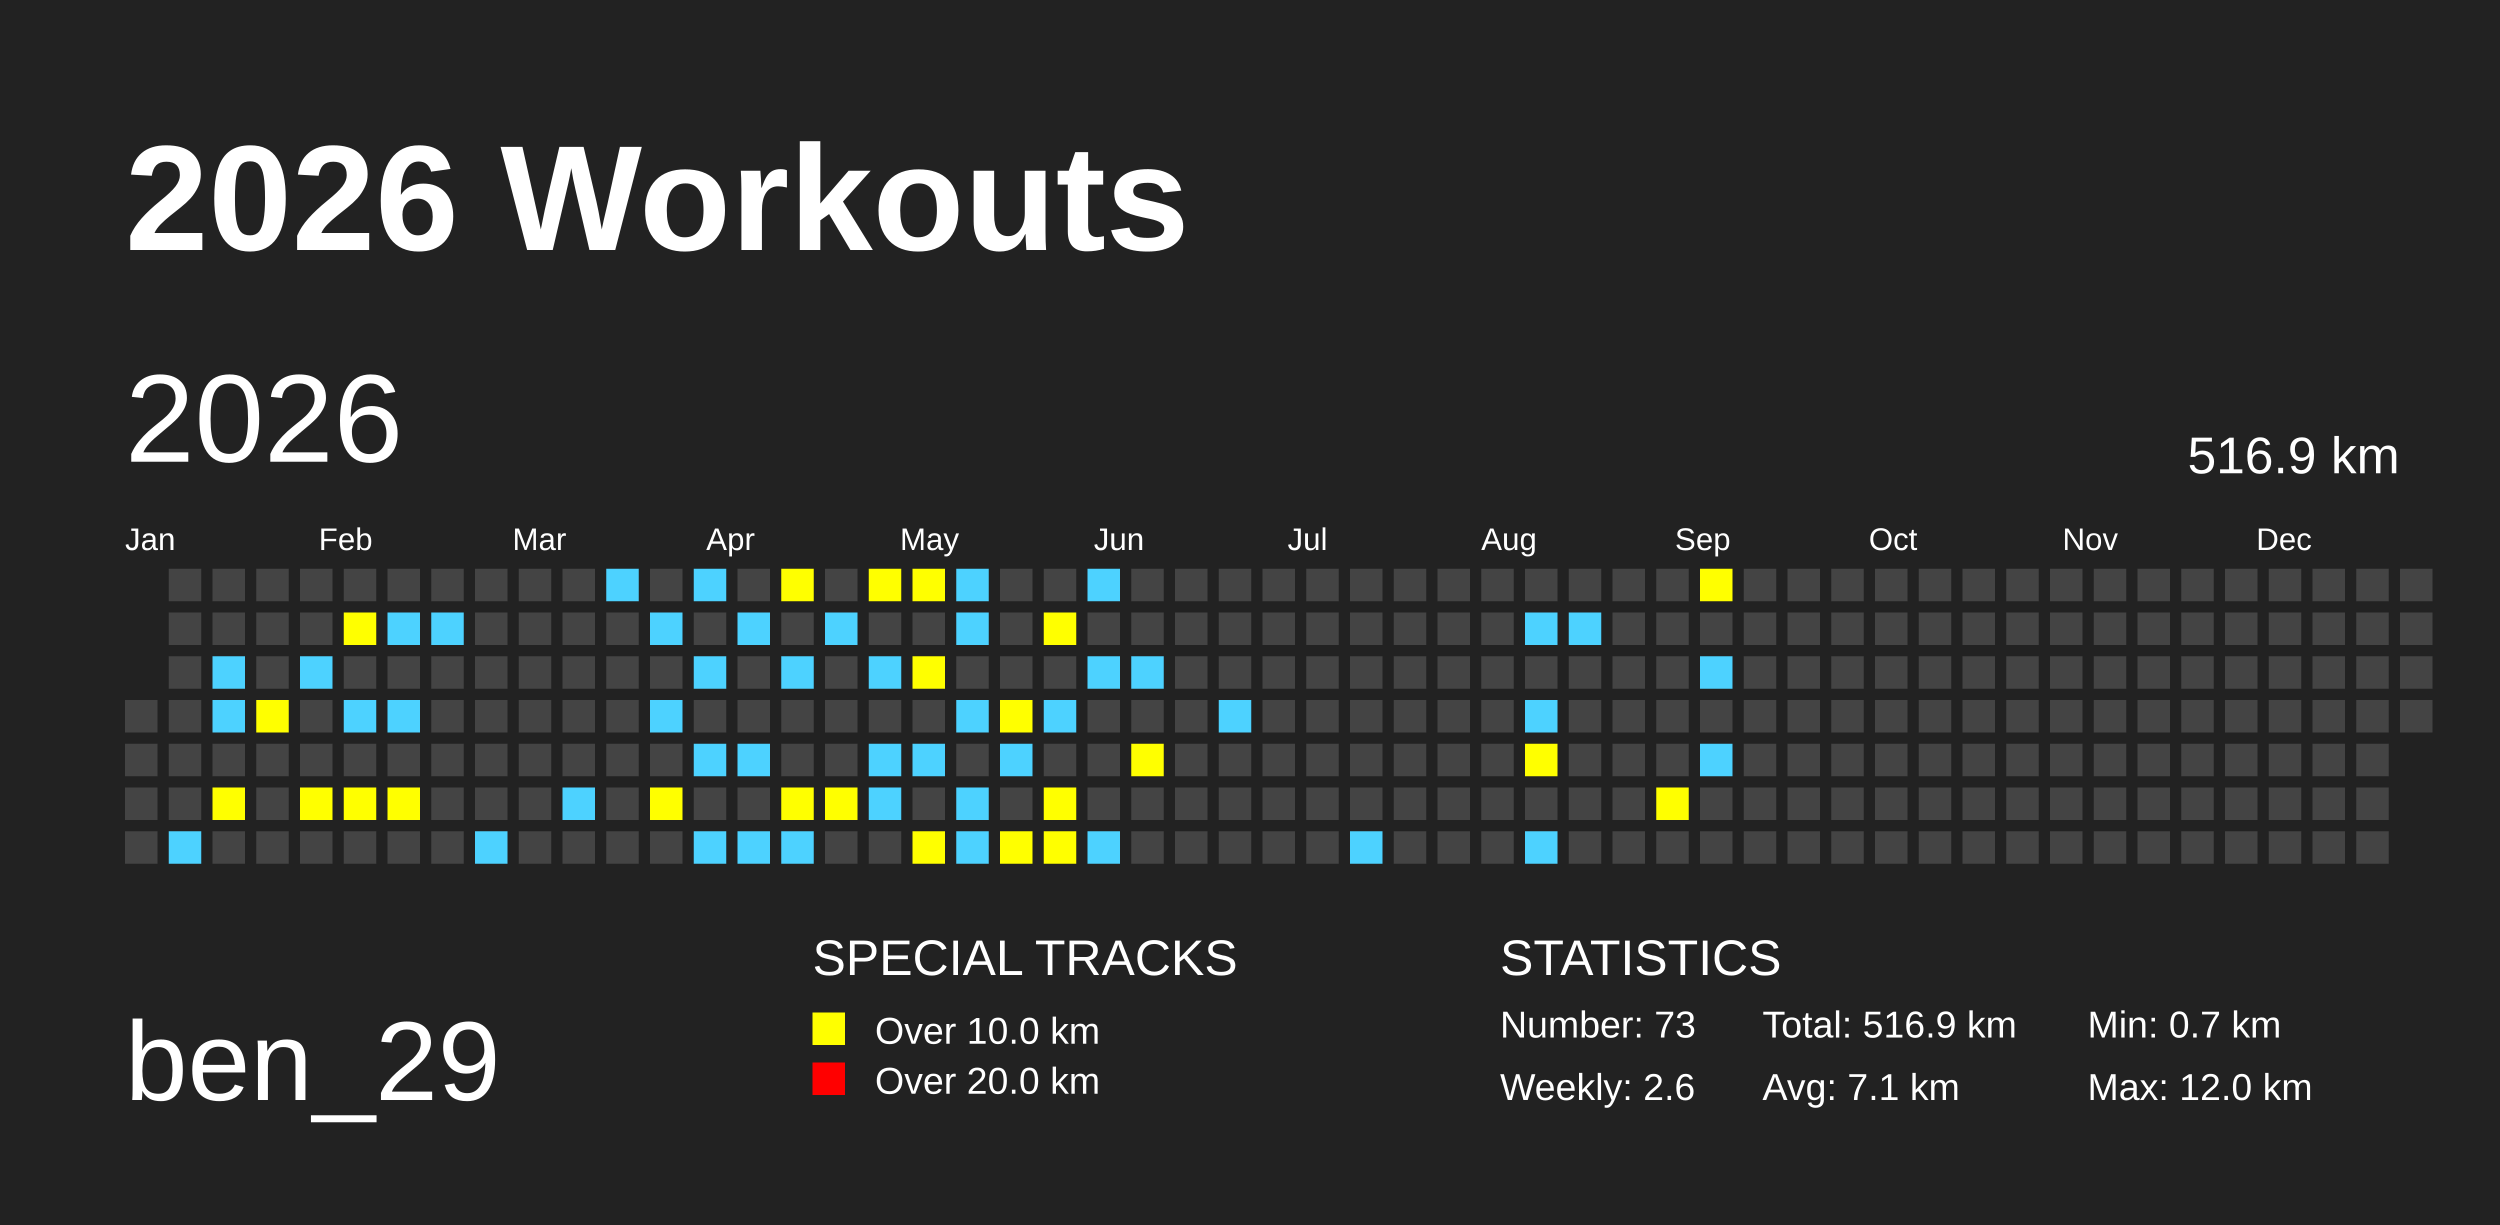
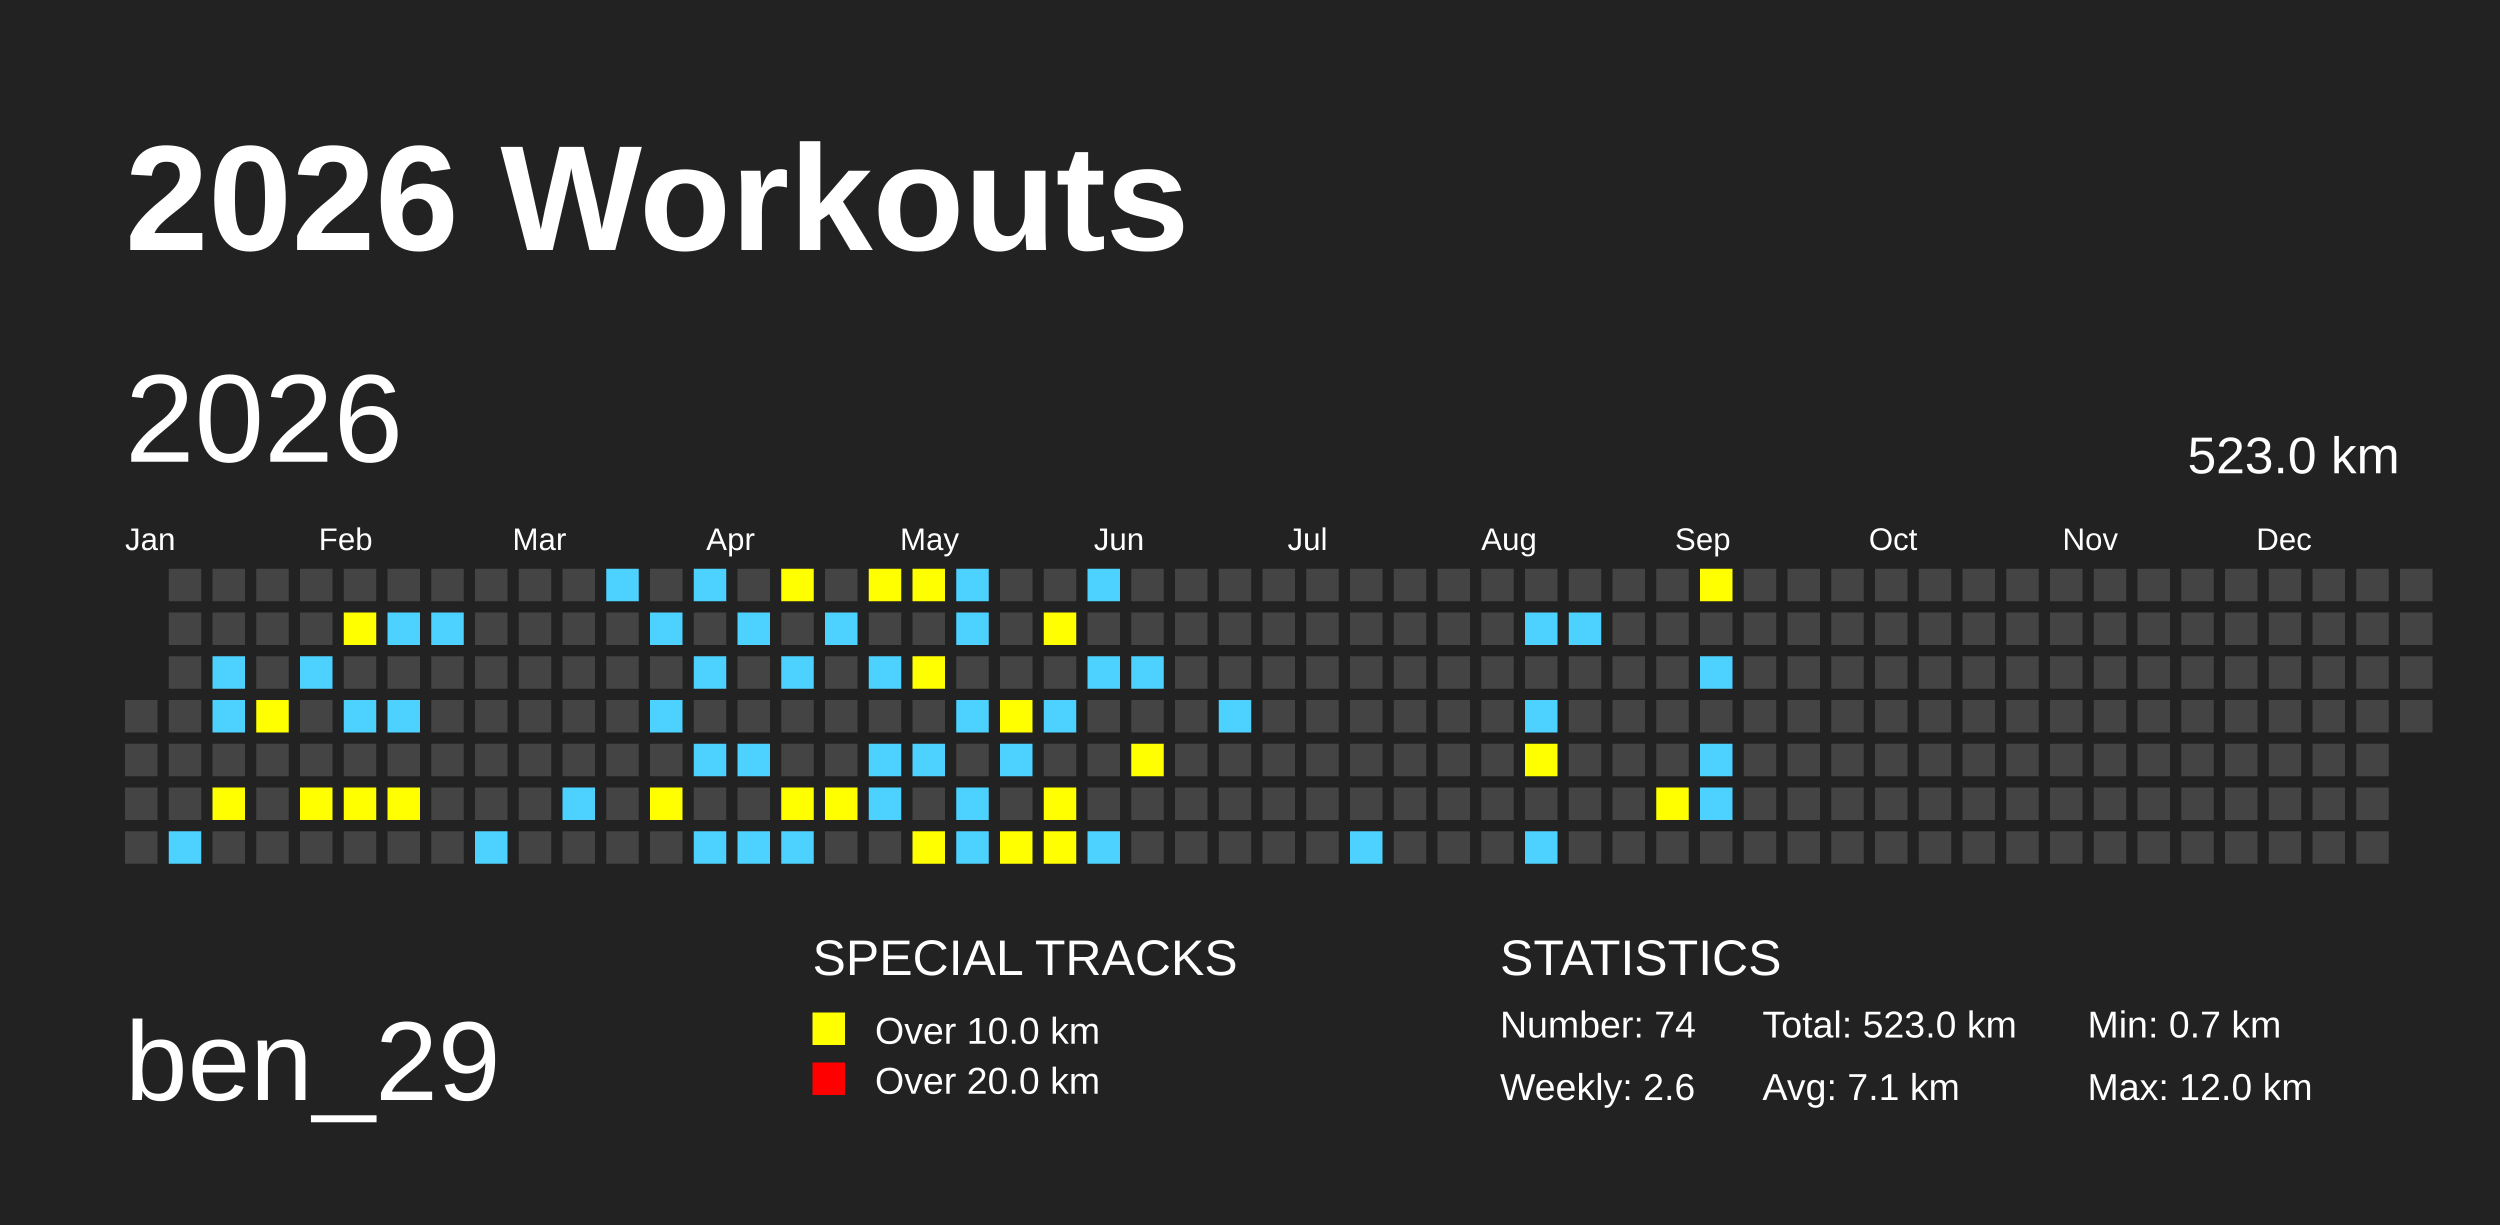
<svg xmlns="http://www.w3.org/2000/svg" baseProfile="full" height="98mm" version="1.1" viewBox="0,0,200,98" width="200mm">
  <defs />
  <rect fill="#222222" height="98" width="200" x="0" y="0" />
  <text fill="#FFFFFF" style="font-size:12px; font-family:Arial; font-weight:bold;" x="10" y="20">2026 Workouts</text>
  <text fill="#FFFFFF" style="font-size:9px; font-family:Arial" x="10" y="88">ben_29</text>
  <text fill="#FFFFFF" style="font-size:4px; font-family:Arial" x="65" y="78">SPECIAL TRACKS</text>
  <rect fill="yellow" height="2.6" width="2.6" x="65" y="81" />
  <text fill="#FFFFFF" style="font-size:3px; font-family:Arial" x="70" y="83.5">Over 10.0 km</text>
  <rect fill="red" height="2.6" width="2.6" x="65" y="85" />
  <text fill="#FFFFFF" style="font-size:3px; font-family:Arial" x="70" y="87.5">Over 20.0 km</text>
  <text fill="#FFFFFF" style="font-size:4px; font-family:Arial" x="120" y="78">STATISTICS</text>
-   <text fill="#FFFFFF" style="font-size:3px; font-family:Arial" x="120" y="83">Number: 73</text>
+   <text fill="#FFFFFF" style="font-size:3px; font-family:Arial" x="120" y="83">Number: 74</text>
  <text fill="#FFFFFF" style="font-size:3px; font-family:Arial" x="120" y="88">Weekly: 2.6</text>
-   <text fill="#FFFFFF" style="font-size:3px; font-family:Arial" x="141" y="83">Total: 516.9 km</text>
+   <text fill="#FFFFFF" style="font-size:3px; font-family:Arial" x="141" y="83">Total: 523.0 km</text>
  <text fill="#FFFFFF" style="font-size:3px; font-family:Arial" x="141" y="88">Avg: 7.1 km</text>
  <text fill="#FFFFFF" style="font-size:3px; font-family:Arial" x="167" y="83">Min: 0.7 km</text>
  <text fill="#FFFFFF" style="font-size:3px; font-family:Arial" x="167" y="88">Max: 12.0 km</text>
  <text dominant-baseline="hanging" fill="#FFFFFF" style="font-size:10.0px; font-family:Arial;" x="10" y="30">2026</text>
-   <text dominant-baseline="hanging" fill="#FFFFFF" style="font-size:4.125px; font-family:Arial;" x="175" y="35">516.9 km</text>
+   <text dominant-baseline="hanging" fill="#FFFFFF" style="font-size:4.125px; font-family:Arial;" x="175" y="35">523.0 km</text>
  <text fill="#FFFFFF" style="font-size:2.5px; font-family:Arial" x="10.0" y="44">Jan</text>
  <text fill="#FFFFFF" style="font-size:2.5px; font-family:Arial" x="25.5" y="44">Feb</text>
  <text fill="#FFFFFF" style="font-size:2.5px; font-family:Arial" x="41.0" y="44">Mar</text>
  <text fill="#FFFFFF" style="font-size:2.5px; font-family:Arial" x="56.5" y="44">Apr</text>
  <text fill="#FFFFFF" style="font-size:2.5px; font-family:Arial" x="72.0" y="44">May</text>
  <text fill="#FFFFFF" style="font-size:2.5px; font-family:Arial" x="87.5" y="44">Jun</text>
  <text fill="#FFFFFF" style="font-size:2.5px; font-family:Arial" x="103.0" y="44">Jul</text>
  <text fill="#FFFFFF" style="font-size:2.5px; font-family:Arial" x="118.5" y="44">Aug</text>
  <text fill="#FFFFFF" style="font-size:2.5px; font-family:Arial" x="134.0" y="44">Sep</text>
  <text fill="#FFFFFF" style="font-size:2.5px; font-family:Arial" x="149.5" y="44">Oct</text>
  <text fill="#FFFFFF" style="font-size:2.5px; font-family:Arial" x="165.0" y="44">Nov</text>
  <text fill="#FFFFFF" style="font-size:2.5px; font-family:Arial" x="180.5" y="44">Dec</text>
  <rect fill="#444444" height="2.6" width="2.6" x="10.0" y="56.0" />
  <rect fill="#444444" height="2.6" width="2.6" x="10.0" y="59.5" />
  <rect fill="#444444" height="2.6" width="2.6" x="10.0" y="63.0" />
  <rect fill="#444444" height="2.6" width="2.6" x="10.0" y="66.5" />
  <rect fill="#444444" height="2.6" width="2.6" x="13.5" y="45.5" />
  <rect fill="#444444" height="2.6" width="2.6" x="13.5" y="49.0" />
  <rect fill="#444444" height="2.6" width="2.6" x="13.5" y="52.5" />
  <rect fill="#444444" height="2.6" width="2.6" x="13.5" y="56.0" />
  <rect fill="#444444" height="2.6" width="2.6" x="13.5" y="59.5" />
  <rect fill="#444444" height="2.6" width="2.6" x="13.5" y="63.0" />
  <rect fill="#4DD2FF" height="2.6" width="2.6" x="13.5" y="66.5" />
  <rect fill="#444444" height="2.6" width="2.6" x="17.0" y="45.5" />
  <rect fill="#444444" height="2.6" width="2.6" x="17.0" y="49.0" />
  <rect fill="#4DD2FF" height="2.6" width="2.6" x="17.0" y="52.5" />
  <rect fill="#4DD2FF" height="2.6" width="2.6" x="17.0" y="56.0" />
  <rect fill="#444444" height="2.6" width="2.6" x="17.0" y="59.5" />
  <rect fill="yellow" height="2.6" width="2.6" x="17.0" y="63.0" />
  <rect fill="#444444" height="2.6" width="2.6" x="17.0" y="66.5" />
  <rect fill="#444444" height="2.6" width="2.6" x="20.5" y="45.5" />
  <rect fill="#444444" height="2.6" width="2.6" x="20.5" y="49.0" />
  <rect fill="#444444" height="2.6" width="2.6" x="20.5" y="52.5" />
  <rect fill="yellow" height="2.6" width="2.6" x="20.5" y="56.0" />
  <rect fill="#444444" height="2.6" width="2.6" x="20.5" y="59.5" />
  <rect fill="#444444" height="2.6" width="2.6" x="20.5" y="63.0" />
  <rect fill="#444444" height="2.6" width="2.6" x="20.5" y="66.5" />
  <rect fill="#444444" height="2.6" width="2.6" x="24.0" y="45.5" />
  <rect fill="#444444" height="2.6" width="2.6" x="24.0" y="49.0" />
  <rect fill="#4DD2FF" height="2.6" width="2.6" x="24.0" y="52.5" />
  <rect fill="#444444" height="2.6" width="2.6" x="24.0" y="56.0" />
  <rect fill="#444444" height="2.6" width="2.6" x="24.0" y="59.5" />
  <rect fill="yellow" height="2.6" width="2.6" x="24.0" y="63.0" />
  <rect fill="#444444" height="2.6" width="2.6" x="24.0" y="66.5" />
  <rect fill="#444444" height="2.6" width="2.6" x="27.5" y="45.5" />
  <rect fill="yellow" height="2.6" width="2.6" x="27.5" y="49.0" />
  <rect fill="#444444" height="2.6" width="2.6" x="27.5" y="52.5" />
  <rect fill="#4DD2FF" height="2.6" width="2.6" x="27.5" y="56.0" />
  <rect fill="#444444" height="2.6" width="2.6" x="27.5" y="59.5" />
  <rect fill="yellow" height="2.6" width="2.6" x="27.5" y="63.0" />
  <rect fill="#444444" height="2.6" width="2.6" x="27.5" y="66.5" />
  <rect fill="#444444" height="2.6" width="2.6" x="31.0" y="45.5" />
  <rect fill="#4DD2FF" height="2.6" width="2.6" x="31.0" y="49.0" />
  <rect fill="#444444" height="2.6" width="2.6" x="31.0" y="52.5" />
  <rect fill="#4DD2FF" height="2.6" width="2.6" x="31.0" y="56.0" />
  <rect fill="#444444" height="2.6" width="2.6" x="31.0" y="59.5" />
  <rect fill="yellow" height="2.6" width="2.6" x="31.0" y="63.0" />
  <rect fill="#444444" height="2.6" width="2.6" x="31.0" y="66.5" />
  <rect fill="#444444" height="2.6" width="2.6" x="34.5" y="45.5" />
  <rect fill="#4DD2FF" height="2.6" width="2.6" x="34.5" y="49.0" />
  <rect fill="#444444" height="2.6" width="2.6" x="34.5" y="52.5" />
  <rect fill="#444444" height="2.6" width="2.6" x="34.5" y="56.0" />
  <rect fill="#444444" height="2.6" width="2.6" x="34.5" y="59.5" />
  <rect fill="#444444" height="2.6" width="2.6" x="34.5" y="63.0" />
  <rect fill="#444444" height="2.6" width="2.6" x="34.5" y="66.5" />
  <rect fill="#444444" height="2.6" width="2.6" x="38.0" y="45.5" />
  <rect fill="#444444" height="2.6" width="2.6" x="38.0" y="49.0" />
  <rect fill="#444444" height="2.6" width="2.6" x="38.0" y="52.5" />
  <rect fill="#444444" height="2.6" width="2.6" x="38.0" y="56.0" />
  <rect fill="#444444" height="2.6" width="2.6" x="38.0" y="59.5" />
  <rect fill="#444444" height="2.6" width="2.6" x="38.0" y="63.0" />
  <rect fill="#4DD2FF" height="2.6" width="2.6" x="38.0" y="66.5" />
  <rect fill="#444444" height="2.6" width="2.6" x="41.5" y="45.5" />
  <rect fill="#444444" height="2.6" width="2.6" x="41.5" y="49.0" />
  <rect fill="#444444" height="2.6" width="2.6" x="41.5" y="52.5" />
  <rect fill="#444444" height="2.6" width="2.6" x="41.5" y="56.0" />
  <rect fill="#444444" height="2.6" width="2.6" x="41.5" y="59.5" />
  <rect fill="#444444" height="2.6" width="2.6" x="41.5" y="63.0" />
  <rect fill="#444444" height="2.6" width="2.6" x="41.5" y="66.5" />
  <rect fill="#444444" height="2.6" width="2.6" x="45.0" y="45.5" />
  <rect fill="#444444" height="2.6" width="2.6" x="45.0" y="49.0" />
  <rect fill="#444444" height="2.6" width="2.6" x="45.0" y="52.5" />
  <rect fill="#444444" height="2.6" width="2.6" x="45.0" y="56.0" />
  <rect fill="#444444" height="2.6" width="2.6" x="45.0" y="59.5" />
  <rect fill="#4DD2FF" height="2.6" width="2.6" x="45.0" y="63.0" />
  <rect fill="#444444" height="2.6" width="2.6" x="45.0" y="66.5" />
  <rect fill="#4DD2FF" height="2.6" width="2.6" x="48.5" y="45.5" />
  <rect fill="#444444" height="2.6" width="2.6" x="48.5" y="49.0" />
  <rect fill="#444444" height="2.6" width="2.6" x="48.5" y="52.5" />
  <rect fill="#444444" height="2.6" width="2.6" x="48.5" y="56.0" />
  <rect fill="#444444" height="2.6" width="2.6" x="48.5" y="59.5" />
  <rect fill="#444444" height="2.6" width="2.6" x="48.5" y="63.0" />
  <rect fill="#444444" height="2.6" width="2.6" x="48.5" y="66.5" />
  <rect fill="#444444" height="2.6" width="2.6" x="52.0" y="45.5" />
  <rect fill="#4DD2FF" height="2.6" width="2.6" x="52.0" y="49.0" />
  <rect fill="#444444" height="2.6" width="2.6" x="52.0" y="52.5" />
  <rect fill="#4DD2FF" height="2.6" width="2.6" x="52.0" y="56.0" />
  <rect fill="#444444" height="2.6" width="2.6" x="52.0" y="59.5" />
  <rect fill="yellow" height="2.6" width="2.6" x="52.0" y="63.0" />
  <rect fill="#444444" height="2.6" width="2.6" x="52.0" y="66.5" />
  <rect fill="#4DD2FF" height="2.6" width="2.6" x="55.5" y="45.5" />
  <rect fill="#444444" height="2.6" width="2.6" x="55.5" y="49.0" />
  <rect fill="#4DD2FF" height="2.6" width="2.6" x="55.5" y="52.5" />
  <rect fill="#444444" height="2.6" width="2.6" x="55.5" y="56.0" />
  <rect fill="#4DD2FF" height="2.6" width="2.6" x="55.5" y="59.5" />
  <rect fill="#444444" height="2.6" width="2.6" x="55.5" y="63.0" />
  <rect fill="#4DD2FF" height="2.6" width="2.6" x="55.5" y="66.5" />
  <rect fill="#444444" height="2.6" width="2.6" x="59.0" y="45.5" />
  <rect fill="#4DD2FF" height="2.6" width="2.6" x="59.0" y="49.0" />
  <rect fill="#444444" height="2.6" width="2.6" x="59.0" y="52.5" />
  <rect fill="#444444" height="2.6" width="2.6" x="59.0" y="56.0" />
  <rect fill="#4DD2FF" height="2.6" width="2.6" x="59.0" y="59.5" />
  <rect fill="#444444" height="2.6" width="2.6" x="59.0" y="63.0" />
  <rect fill="#4DD2FF" height="2.6" width="2.6" x="59.0" y="66.5" />
  <rect fill="yellow" height="2.6" width="2.6" x="62.5" y="45.5" />
  <rect fill="#444444" height="2.6" width="2.6" x="62.5" y="49.0" />
  <rect fill="#4DD2FF" height="2.6" width="2.6" x="62.5" y="52.5" />
  <rect fill="#444444" height="2.6" width="2.6" x="62.5" y="56.0" />
  <rect fill="#444444" height="2.6" width="2.6" x="62.5" y="59.5" />
  <rect fill="yellow" height="2.6" width="2.6" x="62.5" y="63.0" />
  <rect fill="#4DD2FF" height="2.6" width="2.6" x="62.5" y="66.5" />
  <rect fill="#444444" height="2.6" width="2.6" x="66.0" y="45.5" />
  <rect fill="#4DD2FF" height="2.6" width="2.6" x="66.0" y="49.0" />
  <rect fill="#444444" height="2.6" width="2.6" x="66.0" y="52.5" />
  <rect fill="#444444" height="2.6" width="2.6" x="66.0" y="56.0" />
  <rect fill="#444444" height="2.6" width="2.6" x="66.0" y="59.5" />
  <rect fill="yellow" height="2.6" width="2.6" x="66.0" y="63.0" />
  <rect fill="#444444" height="2.6" width="2.6" x="66.0" y="66.5" />
  <rect fill="yellow" height="2.6" width="2.6" x="69.5" y="45.5" />
  <rect fill="#444444" height="2.6" width="2.6" x="69.5" y="49.0" />
  <rect fill="#4DD2FF" height="2.6" width="2.6" x="69.5" y="52.5" />
  <rect fill="#444444" height="2.6" width="2.6" x="69.5" y="56.0" />
  <rect fill="#4DD2FF" height="2.6" width="2.6" x="69.5" y="59.5" />
  <rect fill="#4DD2FF" height="2.6" width="2.6" x="69.5" y="63.0" />
  <rect fill="#444444" height="2.6" width="2.6" x="69.5" y="66.5" />
  <rect fill="yellow" height="2.6" width="2.6" x="73.0" y="45.5" />
  <rect fill="#444444" height="2.6" width="2.6" x="73.0" y="49.0" />
  <rect fill="yellow" height="2.6" width="2.6" x="73.0" y="52.5" />
  <rect fill="#444444" height="2.6" width="2.6" x="73.0" y="56.0" />
  <rect fill="#4DD2FF" height="2.6" width="2.6" x="73.0" y="59.5" />
  <rect fill="#444444" height="2.6" width="2.6" x="73.0" y="63.0" />
  <rect fill="yellow" height="2.6" width="2.6" x="73.0" y="66.5" />
  <rect fill="#4DD2FF" height="2.6" width="2.6" x="76.5" y="45.5" />
  <rect fill="#4DD2FF" height="2.6" width="2.6" x="76.5" y="49.0" />
  <rect fill="#444444" height="2.6" width="2.6" x="76.5" y="52.5" />
  <rect fill="#4DD2FF" height="2.6" width="2.6" x="76.5" y="56.0" />
  <rect fill="#444444" height="2.6" width="2.6" x="76.5" y="59.5" />
  <rect fill="#4DD2FF" height="2.6" width="2.6" x="76.5" y="63.0" />
  <rect fill="#4DD2FF" height="2.6" width="2.6" x="76.5" y="66.5" />
  <rect fill="#444444" height="2.6" width="2.6" x="80.0" y="45.5" />
  <rect fill="#444444" height="2.6" width="2.6" x="80.0" y="49.0" />
  <rect fill="#444444" height="2.6" width="2.6" x="80.0" y="52.5" />
  <rect fill="yellow" height="2.6" width="2.6" x="80.0" y="56.0" />
  <rect fill="#4DD2FF" height="2.6" width="2.6" x="80.0" y="59.5" />
  <rect fill="#444444" height="2.6" width="2.6" x="80.0" y="63.0" />
  <rect fill="yellow" height="2.6" width="2.6" x="80.0" y="66.5" />
  <rect fill="#444444" height="2.6" width="2.6" x="83.5" y="45.5" />
  <rect fill="yellow" height="2.6" width="2.6" x="83.5" y="49.0" />
  <rect fill="#444444" height="2.6" width="2.6" x="83.5" y="52.5" />
  <rect fill="#4DD2FF" height="2.6" width="2.6" x="83.5" y="56.0" />
  <rect fill="#444444" height="2.6" width="2.6" x="83.5" y="59.5" />
  <rect fill="yellow" height="2.6" width="2.6" x="83.5" y="63.0" />
  <rect fill="yellow" height="2.6" width="2.6" x="83.5" y="66.5" />
  <rect fill="#4DD2FF" height="2.6" width="2.6" x="87.0" y="45.5" />
  <rect fill="#444444" height="2.6" width="2.6" x="87.0" y="49.0" />
  <rect fill="#4DD2FF" height="2.6" width="2.6" x="87.0" y="52.5" />
  <rect fill="#444444" height="2.6" width="2.6" x="87.0" y="56.0" />
  <rect fill="#444444" height="2.6" width="2.6" x="87.0" y="59.5" />
  <rect fill="#444444" height="2.6" width="2.6" x="87.0" y="63.0" />
  <rect fill="#4DD2FF" height="2.6" width="2.6" x="87.0" y="66.5" />
  <rect fill="#444444" height="2.6" width="2.6" x="90.5" y="45.5" />
  <rect fill="#444444" height="2.6" width="2.6" x="90.5" y="49.0" />
  <rect fill="#4DD2FF" height="2.6" width="2.6" x="90.5" y="52.5" />
  <rect fill="#444444" height="2.6" width="2.6" x="90.5" y="56.0" />
  <rect fill="yellow" height="2.6" width="2.6" x="90.5" y="59.5" />
  <rect fill="#444444" height="2.6" width="2.6" x="90.5" y="63.0" />
  <rect fill="#444444" height="2.6" width="2.6" x="90.5" y="66.5" />
  <rect fill="#444444" height="2.6" width="2.6" x="94.0" y="45.5" />
  <rect fill="#444444" height="2.6" width="2.6" x="94.0" y="49.0" />
  <rect fill="#444444" height="2.6" width="2.6" x="94.0" y="52.5" />
  <rect fill="#444444" height="2.6" width="2.6" x="94.0" y="56.0" />
  <rect fill="#444444" height="2.6" width="2.6" x="94.0" y="59.5" />
  <rect fill="#444444" height="2.6" width="2.6" x="94.0" y="63.0" />
  <rect fill="#444444" height="2.6" width="2.6" x="94.0" y="66.5" />
  <rect fill="#444444" height="2.6" width="2.6" x="97.5" y="45.5" />
  <rect fill="#444444" height="2.6" width="2.6" x="97.5" y="49.0" />
  <rect fill="#444444" height="2.6" width="2.6" x="97.5" y="52.5" />
  <rect fill="#4DD2FF" height="2.6" width="2.6" x="97.5" y="56.0" />
  <rect fill="#444444" height="2.6" width="2.6" x="97.5" y="59.5" />
  <rect fill="#444444" height="2.6" width="2.6" x="97.5" y="63.0" />
  <rect fill="#444444" height="2.6" width="2.6" x="97.5" y="66.5" />
  <rect fill="#444444" height="2.6" width="2.6" x="101.0" y="45.5" />
  <rect fill="#444444" height="2.6" width="2.6" x="101.0" y="49.0" />
  <rect fill="#444444" height="2.6" width="2.6" x="101.0" y="52.5" />
  <rect fill="#444444" height="2.6" width="2.6" x="101.0" y="56.0" />
  <rect fill="#444444" height="2.6" width="2.6" x="101.0" y="59.5" />
  <rect fill="#444444" height="2.6" width="2.6" x="101.0" y="63.0" />
  <rect fill="#444444" height="2.6" width="2.6" x="101.0" y="66.5" />
  <rect fill="#444444" height="2.6" width="2.6" x="104.5" y="45.5" />
  <rect fill="#444444" height="2.6" width="2.6" x="104.5" y="49.0" />
  <rect fill="#444444" height="2.6" width="2.6" x="104.5" y="52.5" />
  <rect fill="#444444" height="2.6" width="2.6" x="104.5" y="56.0" />
  <rect fill="#444444" height="2.6" width="2.6" x="104.5" y="59.5" />
  <rect fill="#444444" height="2.6" width="2.6" x="104.5" y="63.0" />
  <rect fill="#444444" height="2.6" width="2.6" x="104.5" y="66.5" />
  <rect fill="#444444" height="2.6" width="2.6" x="108.0" y="45.5" />
  <rect fill="#444444" height="2.6" width="2.6" x="108.0" y="49.0" />
  <rect fill="#444444" height="2.6" width="2.6" x="108.0" y="52.5" />
  <rect fill="#444444" height="2.6" width="2.6" x="108.0" y="56.0" />
  <rect fill="#444444" height="2.6" width="2.6" x="108.0" y="59.5" />
  <rect fill="#444444" height="2.6" width="2.6" x="108.0" y="63.0" />
  <rect fill="#4DD2FF" height="2.6" width="2.6" x="108.0" y="66.5" />
  <rect fill="#444444" height="2.6" width="2.6" x="111.5" y="45.5" />
  <rect fill="#444444" height="2.6" width="2.6" x="111.5" y="49.0" />
  <rect fill="#444444" height="2.6" width="2.6" x="111.5" y="52.5" />
  <rect fill="#444444" height="2.6" width="2.6" x="111.5" y="56.0" />
  <rect fill="#444444" height="2.6" width="2.6" x="111.5" y="59.5" />
  <rect fill="#444444" height="2.6" width="2.6" x="111.5" y="63.0" />
  <rect fill="#444444" height="2.6" width="2.6" x="111.5" y="66.5" />
  <rect fill="#444444" height="2.6" width="2.6" x="115.0" y="45.5" />
  <rect fill="#444444" height="2.6" width="2.6" x="115.0" y="49.0" />
  <rect fill="#444444" height="2.6" width="2.6" x="115.0" y="52.5" />
  <rect fill="#444444" height="2.6" width="2.6" x="115.0" y="56.0" />
  <rect fill="#444444" height="2.6" width="2.6" x="115.0" y="59.5" />
  <rect fill="#444444" height="2.6" width="2.6" x="115.0" y="63.0" />
  <rect fill="#444444" height="2.6" width="2.6" x="115.0" y="66.5" />
  <rect fill="#444444" height="2.6" width="2.6" x="118.5" y="45.5" />
  <rect fill="#444444" height="2.6" width="2.6" x="118.5" y="49.0" />
  <rect fill="#444444" height="2.6" width="2.6" x="118.5" y="52.5" />
  <rect fill="#444444" height="2.6" width="2.6" x="118.5" y="56.0" />
  <rect fill="#444444" height="2.6" width="2.6" x="118.5" y="59.5" />
  <rect fill="#444444" height="2.6" width="2.6" x="118.5" y="63.0" />
  <rect fill="#444444" height="2.6" width="2.6" x="118.5" y="66.5" />
  <rect fill="#444444" height="2.6" width="2.6" x="122.0" y="45.5" />
  <rect fill="#4DD2FF" height="2.6" width="2.6" x="122.0" y="49.0" />
  <rect fill="#444444" height="2.6" width="2.6" x="122.0" y="52.5" />
  <rect fill="#4DD2FF" height="2.6" width="2.6" x="122.0" y="56.0" />
  <rect fill="yellow" height="2.6" width="2.6" x="122.0" y="59.5" />
  <rect fill="#444444" height="2.6" width="2.6" x="122.0" y="63.0" />
  <rect fill="#4DD2FF" height="2.6" width="2.6" x="122.0" y="66.5" />
  <rect fill="#444444" height="2.6" width="2.6" x="125.5" y="45.5" />
  <rect fill="#4DD2FF" height="2.6" width="2.6" x="125.5" y="49.0" />
  <rect fill="#444444" height="2.6" width="2.6" x="125.5" y="52.5" />
  <rect fill="#444444" height="2.6" width="2.6" x="125.5" y="56.0" />
  <rect fill="#444444" height="2.6" width="2.6" x="125.5" y="59.5" />
  <rect fill="#444444" height="2.6" width="2.6" x="125.5" y="63.0" />
  <rect fill="#444444" height="2.6" width="2.6" x="125.5" y="66.5" />
  <rect fill="#444444" height="2.6" width="2.6" x="129.0" y="45.5" />
  <rect fill="#444444" height="2.6" width="2.6" x="129.0" y="49.0" />
  <rect fill="#444444" height="2.6" width="2.6" x="129.0" y="52.5" />
  <rect fill="#444444" height="2.6" width="2.6" x="129.0" y="56.0" />
  <rect fill="#444444" height="2.6" width="2.6" x="129.0" y="59.5" />
  <rect fill="#444444" height="2.6" width="2.6" x="129.0" y="63.0" />
  <rect fill="#444444" height="2.6" width="2.6" x="129.0" y="66.5" />
  <rect fill="#444444" height="2.6" width="2.6" x="132.5" y="45.5" />
  <rect fill="#444444" height="2.6" width="2.6" x="132.5" y="49.0" />
  <rect fill="#444444" height="2.6" width="2.6" x="132.5" y="52.5" />
  <rect fill="#444444" height="2.6" width="2.6" x="132.5" y="56.0" />
  <rect fill="#444444" height="2.6" width="2.6" x="132.5" y="59.5" />
  <rect fill="yellow" height="2.6" width="2.6" x="132.5" y="63.0" />
  <rect fill="#444444" height="2.6" width="2.6" x="132.5" y="66.5" />
  <rect fill="yellow" height="2.6" width="2.6" x="136.0" y="45.5" />
  <rect fill="#444444" height="2.6" width="2.6" x="136.0" y="49.0" />
  <rect fill="#4DD2FF" height="2.6" width="2.6" x="136.0" y="52.5" />
  <rect fill="#444444" height="2.6" width="2.6" x="136.0" y="56.0" />
  <rect fill="#4DD2FF" height="2.6" width="2.6" x="136.0" y="59.5" />
-   <rect fill="#444444" height="2.6" width="2.6" x="136.0" y="63.0" />
+   <rect fill="#4DD2FF" height="2.6" width="2.6" x="136.0" y="63.0" />
  <rect fill="#444444" height="2.6" width="2.6" x="136.0" y="66.5" />
  <rect fill="#444444" height="2.6" width="2.6" x="139.5" y="45.5" />
  <rect fill="#444444" height="2.6" width="2.6" x="139.5" y="49.0" />
  <rect fill="#444444" height="2.6" width="2.6" x="139.5" y="52.5" />
  <rect fill="#444444" height="2.6" width="2.6" x="139.5" y="56.0" />
  <rect fill="#444444" height="2.6" width="2.6" x="139.5" y="59.5" />
  <rect fill="#444444" height="2.6" width="2.6" x="139.5" y="63.0" />
  <rect fill="#444444" height="2.6" width="2.6" x="139.5" y="66.5" />
  <rect fill="#444444" height="2.6" width="2.6" x="143.0" y="45.5" />
  <rect fill="#444444" height="2.6" width="2.6" x="143.0" y="49.0" />
  <rect fill="#444444" height="2.6" width="2.6" x="143.0" y="52.5" />
  <rect fill="#444444" height="2.6" width="2.6" x="143.0" y="56.0" />
  <rect fill="#444444" height="2.6" width="2.6" x="143.0" y="59.5" />
  <rect fill="#444444" height="2.6" width="2.6" x="143.0" y="63.0" />
  <rect fill="#444444" height="2.6" width="2.6" x="143.0" y="66.5" />
  <rect fill="#444444" height="2.6" width="2.6" x="146.5" y="45.5" />
  <rect fill="#444444" height="2.6" width="2.6" x="146.5" y="49.0" />
  <rect fill="#444444" height="2.6" width="2.6" x="146.5" y="52.5" />
  <rect fill="#444444" height="2.6" width="2.6" x="146.5" y="56.0" />
  <rect fill="#444444" height="2.6" width="2.6" x="146.5" y="59.5" />
  <rect fill="#444444" height="2.6" width="2.6" x="146.5" y="63.0" />
  <rect fill="#444444" height="2.6" width="2.6" x="146.5" y="66.5" />
  <rect fill="#444444" height="2.6" width="2.6" x="150.0" y="45.5" />
  <rect fill="#444444" height="2.6" width="2.6" x="150.0" y="49.0" />
  <rect fill="#444444" height="2.6" width="2.6" x="150.0" y="52.5" />
  <rect fill="#444444" height="2.6" width="2.6" x="150.0" y="56.0" />
  <rect fill="#444444" height="2.6" width="2.6" x="150.0" y="59.5" />
  <rect fill="#444444" height="2.6" width="2.6" x="150.0" y="63.0" />
  <rect fill="#444444" height="2.6" width="2.6" x="150.0" y="66.5" />
  <rect fill="#444444" height="2.6" width="2.6" x="153.5" y="45.5" />
  <rect fill="#444444" height="2.6" width="2.6" x="153.5" y="49.0" />
  <rect fill="#444444" height="2.6" width="2.6" x="153.5" y="52.5" />
  <rect fill="#444444" height="2.6" width="2.6" x="153.5" y="56.0" />
  <rect fill="#444444" height="2.6" width="2.6" x="153.5" y="59.5" />
  <rect fill="#444444" height="2.6" width="2.6" x="153.5" y="63.0" />
  <rect fill="#444444" height="2.6" width="2.6" x="153.5" y="66.5" />
  <rect fill="#444444" height="2.6" width="2.6" x="157.0" y="45.5" />
  <rect fill="#444444" height="2.6" width="2.6" x="157.0" y="49.0" />
  <rect fill="#444444" height="2.6" width="2.6" x="157.0" y="52.5" />
  <rect fill="#444444" height="2.6" width="2.6" x="157.0" y="56.0" />
  <rect fill="#444444" height="2.6" width="2.6" x="157.0" y="59.5" />
  <rect fill="#444444" height="2.6" width="2.6" x="157.0" y="63.0" />
  <rect fill="#444444" height="2.6" width="2.6" x="157.0" y="66.5" />
  <rect fill="#444444" height="2.6" width="2.6" x="160.5" y="45.5" />
  <rect fill="#444444" height="2.6" width="2.6" x="160.5" y="49.0" />
  <rect fill="#444444" height="2.6" width="2.6" x="160.5" y="52.5" />
  <rect fill="#444444" height="2.6" width="2.6" x="160.5" y="56.0" />
  <rect fill="#444444" height="2.6" width="2.6" x="160.5" y="59.5" />
  <rect fill="#444444" height="2.6" width="2.6" x="160.5" y="63.0" />
  <rect fill="#444444" height="2.6" width="2.6" x="160.5" y="66.5" />
  <rect fill="#444444" height="2.6" width="2.6" x="164.0" y="45.5" />
  <rect fill="#444444" height="2.6" width="2.6" x="164.0" y="49.0" />
  <rect fill="#444444" height="2.6" width="2.6" x="164.0" y="52.5" />
  <rect fill="#444444" height="2.6" width="2.6" x="164.0" y="56.0" />
  <rect fill="#444444" height="2.6" width="2.6" x="164.0" y="59.5" />
  <rect fill="#444444" height="2.6" width="2.6" x="164.0" y="63.0" />
  <rect fill="#444444" height="2.6" width="2.6" x="164.0" y="66.5" />
  <rect fill="#444444" height="2.6" width="2.6" x="167.5" y="45.5" />
  <rect fill="#444444" height="2.6" width="2.6" x="167.5" y="49.0" />
  <rect fill="#444444" height="2.6" width="2.6" x="167.5" y="52.5" />
  <rect fill="#444444" height="2.6" width="2.6" x="167.5" y="56.0" />
  <rect fill="#444444" height="2.6" width="2.6" x="167.5" y="59.5" />
  <rect fill="#444444" height="2.6" width="2.6" x="167.5" y="63.0" />
  <rect fill="#444444" height="2.6" width="2.6" x="167.5" y="66.5" />
  <rect fill="#444444" height="2.6" width="2.6" x="171.0" y="45.5" />
  <rect fill="#444444" height="2.6" width="2.6" x="171.0" y="49.0" />
  <rect fill="#444444" height="2.6" width="2.6" x="171.0" y="52.5" />
  <rect fill="#444444" height="2.6" width="2.6" x="171.0" y="56.0" />
  <rect fill="#444444" height="2.6" width="2.6" x="171.0" y="59.5" />
  <rect fill="#444444" height="2.6" width="2.6" x="171.0" y="63.0" />
  <rect fill="#444444" height="2.6" width="2.6" x="171.0" y="66.5" />
  <rect fill="#444444" height="2.6" width="2.6" x="174.5" y="45.5" />
  <rect fill="#444444" height="2.6" width="2.6" x="174.5" y="49.0" />
  <rect fill="#444444" height="2.6" width="2.6" x="174.5" y="52.5" />
  <rect fill="#444444" height="2.6" width="2.6" x="174.5" y="56.0" />
  <rect fill="#444444" height="2.6" width="2.6" x="174.5" y="59.5" />
  <rect fill="#444444" height="2.6" width="2.6" x="174.5" y="63.0" />
  <rect fill="#444444" height="2.6" width="2.6" x="174.5" y="66.5" />
  <rect fill="#444444" height="2.6" width="2.6" x="178.0" y="45.5" />
  <rect fill="#444444" height="2.6" width="2.6" x="178.0" y="49.0" />
  <rect fill="#444444" height="2.6" width="2.6" x="178.0" y="52.5" />
  <rect fill="#444444" height="2.6" width="2.6" x="178.0" y="56.0" />
  <rect fill="#444444" height="2.6" width="2.6" x="178.0" y="59.5" />
  <rect fill="#444444" height="2.6" width="2.6" x="178.0" y="63.0" />
  <rect fill="#444444" height="2.6" width="2.6" x="178.0" y="66.5" />
  <rect fill="#444444" height="2.6" width="2.6" x="181.5" y="45.5" />
  <rect fill="#444444" height="2.6" width="2.6" x="181.5" y="49.0" />
  <rect fill="#444444" height="2.6" width="2.6" x="181.5" y="52.5" />
  <rect fill="#444444" height="2.6" width="2.6" x="181.5" y="56.0" />
  <rect fill="#444444" height="2.6" width="2.6" x="181.5" y="59.5" />
  <rect fill="#444444" height="2.6" width="2.6" x="181.5" y="63.0" />
  <rect fill="#444444" height="2.6" width="2.6" x="181.5" y="66.5" />
  <rect fill="#444444" height="2.6" width="2.6" x="185.0" y="45.5" />
  <rect fill="#444444" height="2.6" width="2.6" x="185.0" y="49.0" />
  <rect fill="#444444" height="2.6" width="2.6" x="185.0" y="52.5" />
  <rect fill="#444444" height="2.6" width="2.6" x="185.0" y="56.0" />
  <rect fill="#444444" height="2.6" width="2.6" x="185.0" y="59.5" />
  <rect fill="#444444" height="2.6" width="2.6" x="185.0" y="63.0" />
  <rect fill="#444444" height="2.6" width="2.6" x="185.0" y="66.5" />
  <rect fill="#444444" height="2.6" width="2.6" x="188.5" y="45.5" />
  <rect fill="#444444" height="2.6" width="2.6" x="188.5" y="49.0" />
  <rect fill="#444444" height="2.6" width="2.6" x="188.5" y="52.5" />
  <rect fill="#444444" height="2.6" width="2.6" x="188.5" y="56.0" />
  <rect fill="#444444" height="2.6" width="2.6" x="188.5" y="59.5" />
  <rect fill="#444444" height="2.6" width="2.6" x="188.5" y="63.0" />
  <rect fill="#444444" height="2.6" width="2.6" x="188.5" y="66.5" />
  <rect fill="#444444" height="2.6" width="2.6" x="192.0" y="45.5" />
  <rect fill="#444444" height="2.6" width="2.6" x="192.0" y="49.0" />
  <rect fill="#444444" height="2.6" width="2.6" x="192.0" y="52.5" />
  <rect fill="#444444" height="2.6" width="2.6" x="192.0" y="56.0" />
</svg>
